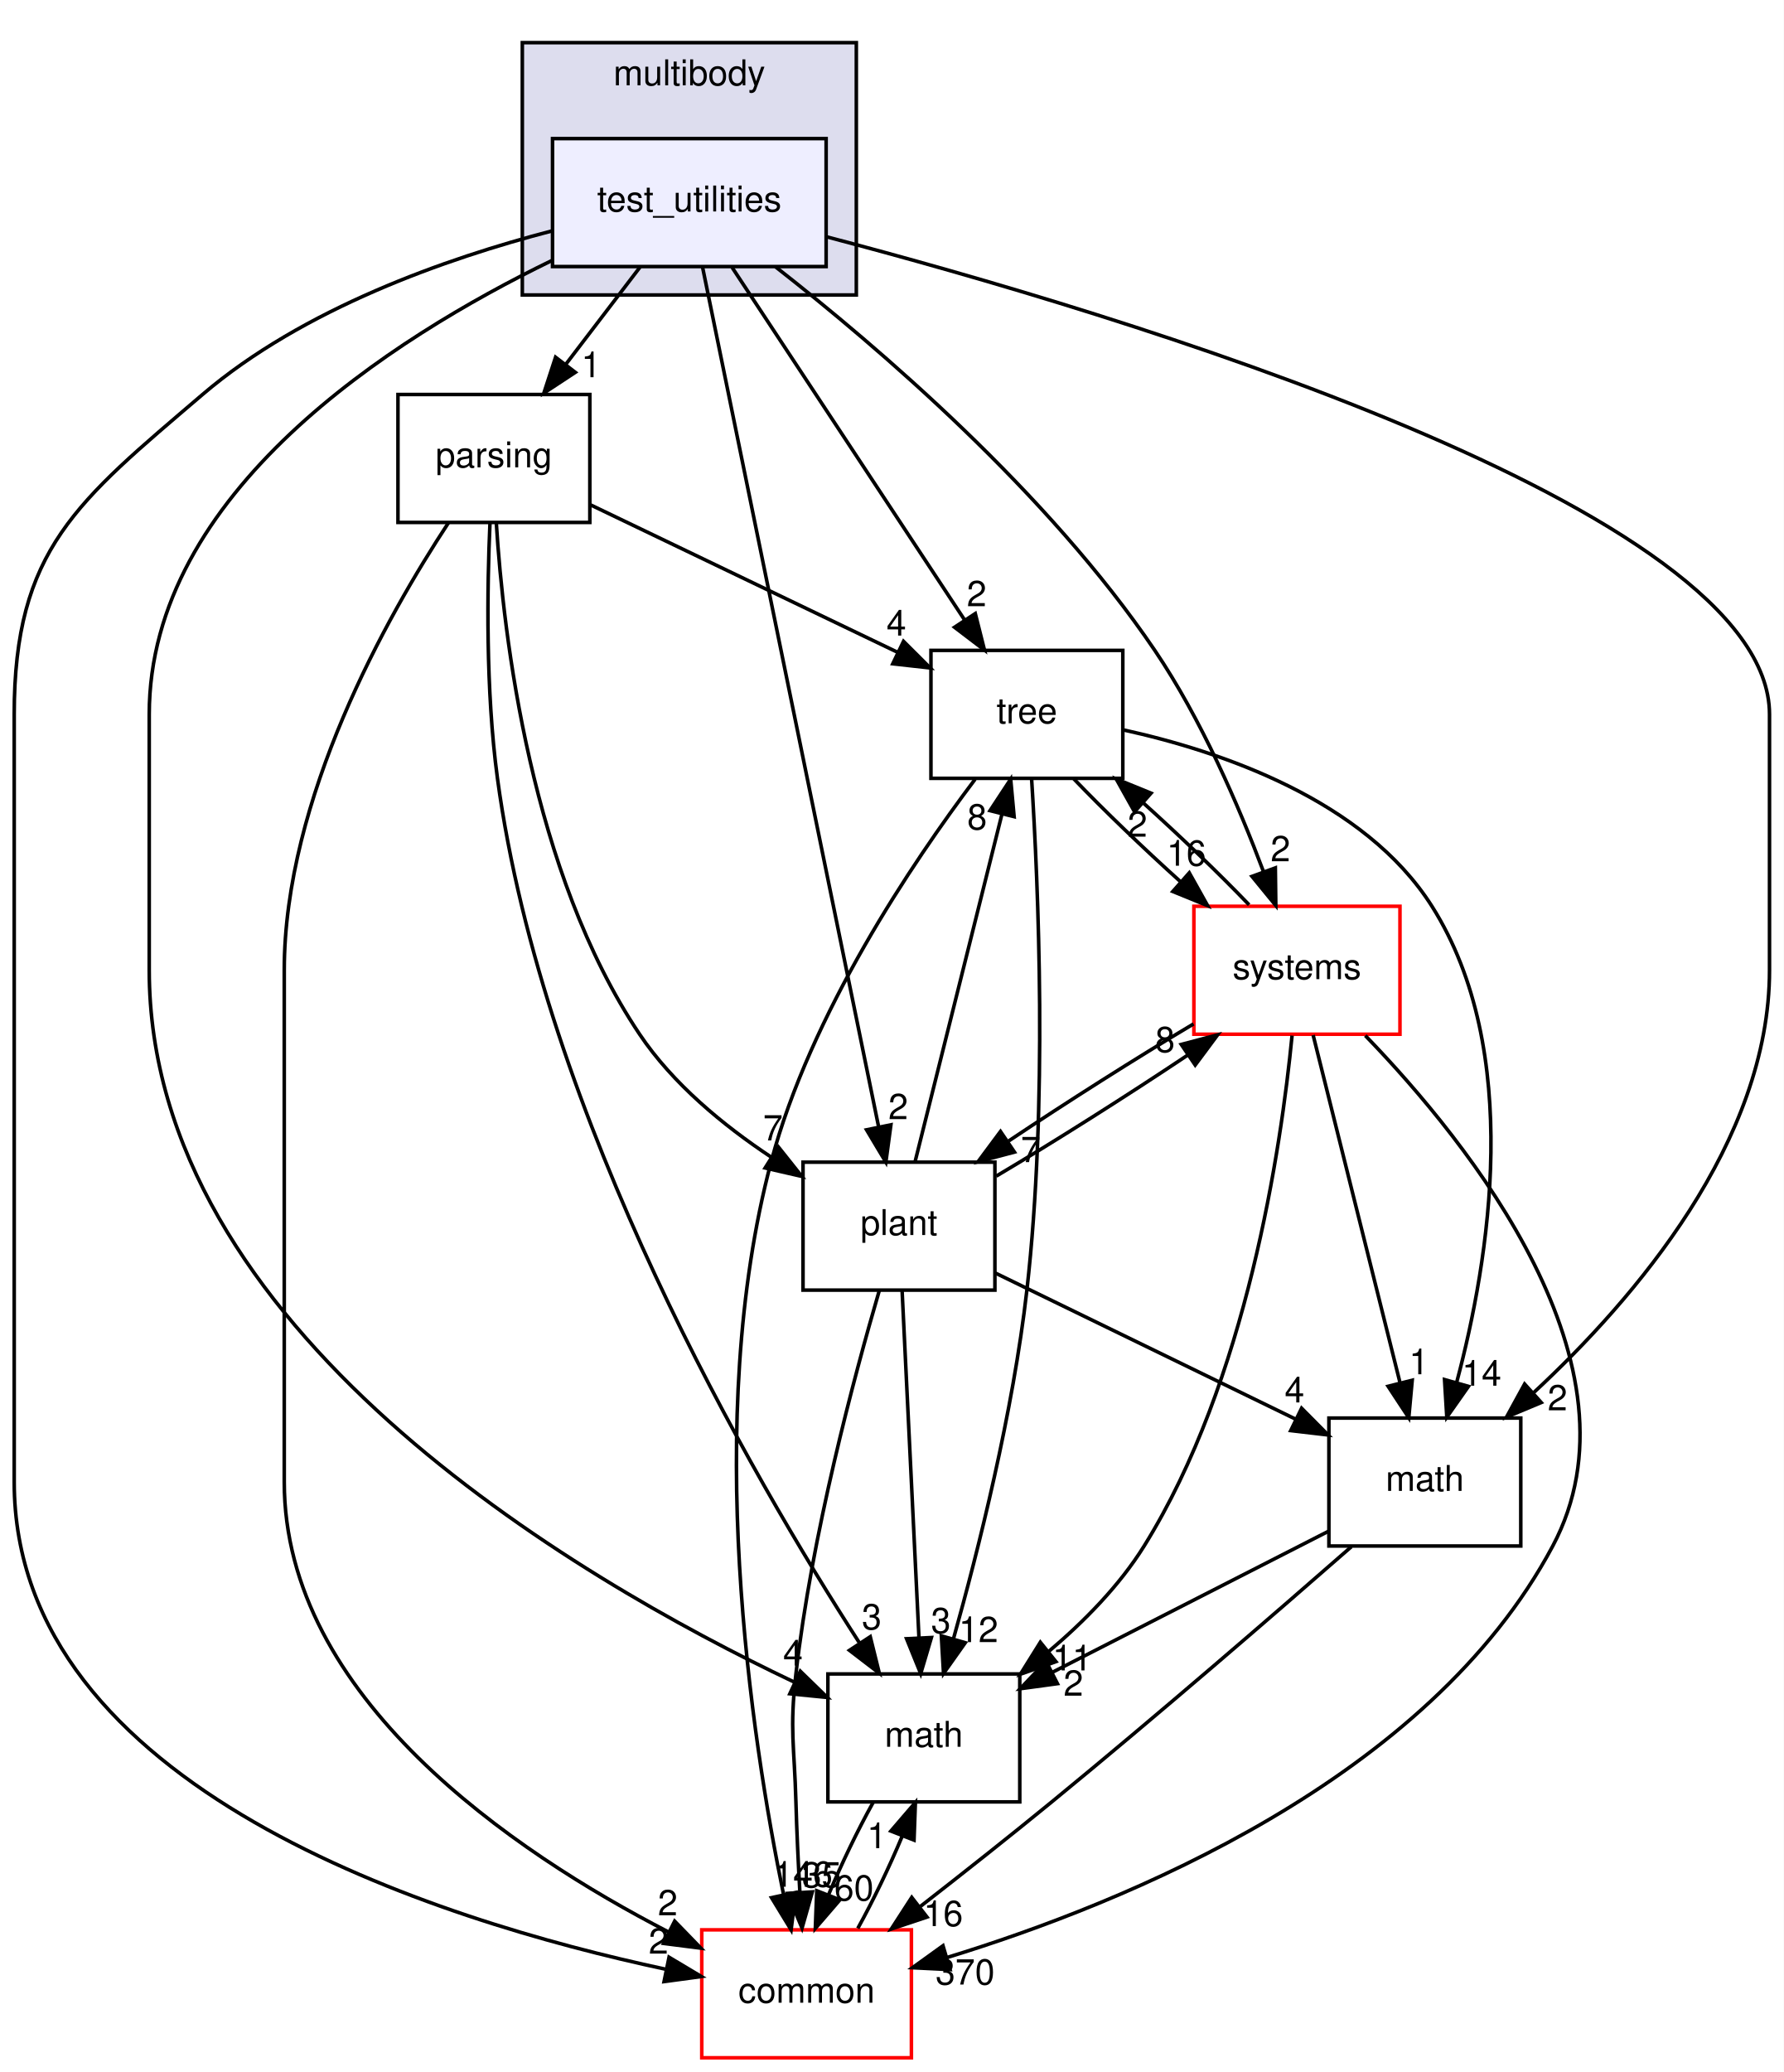
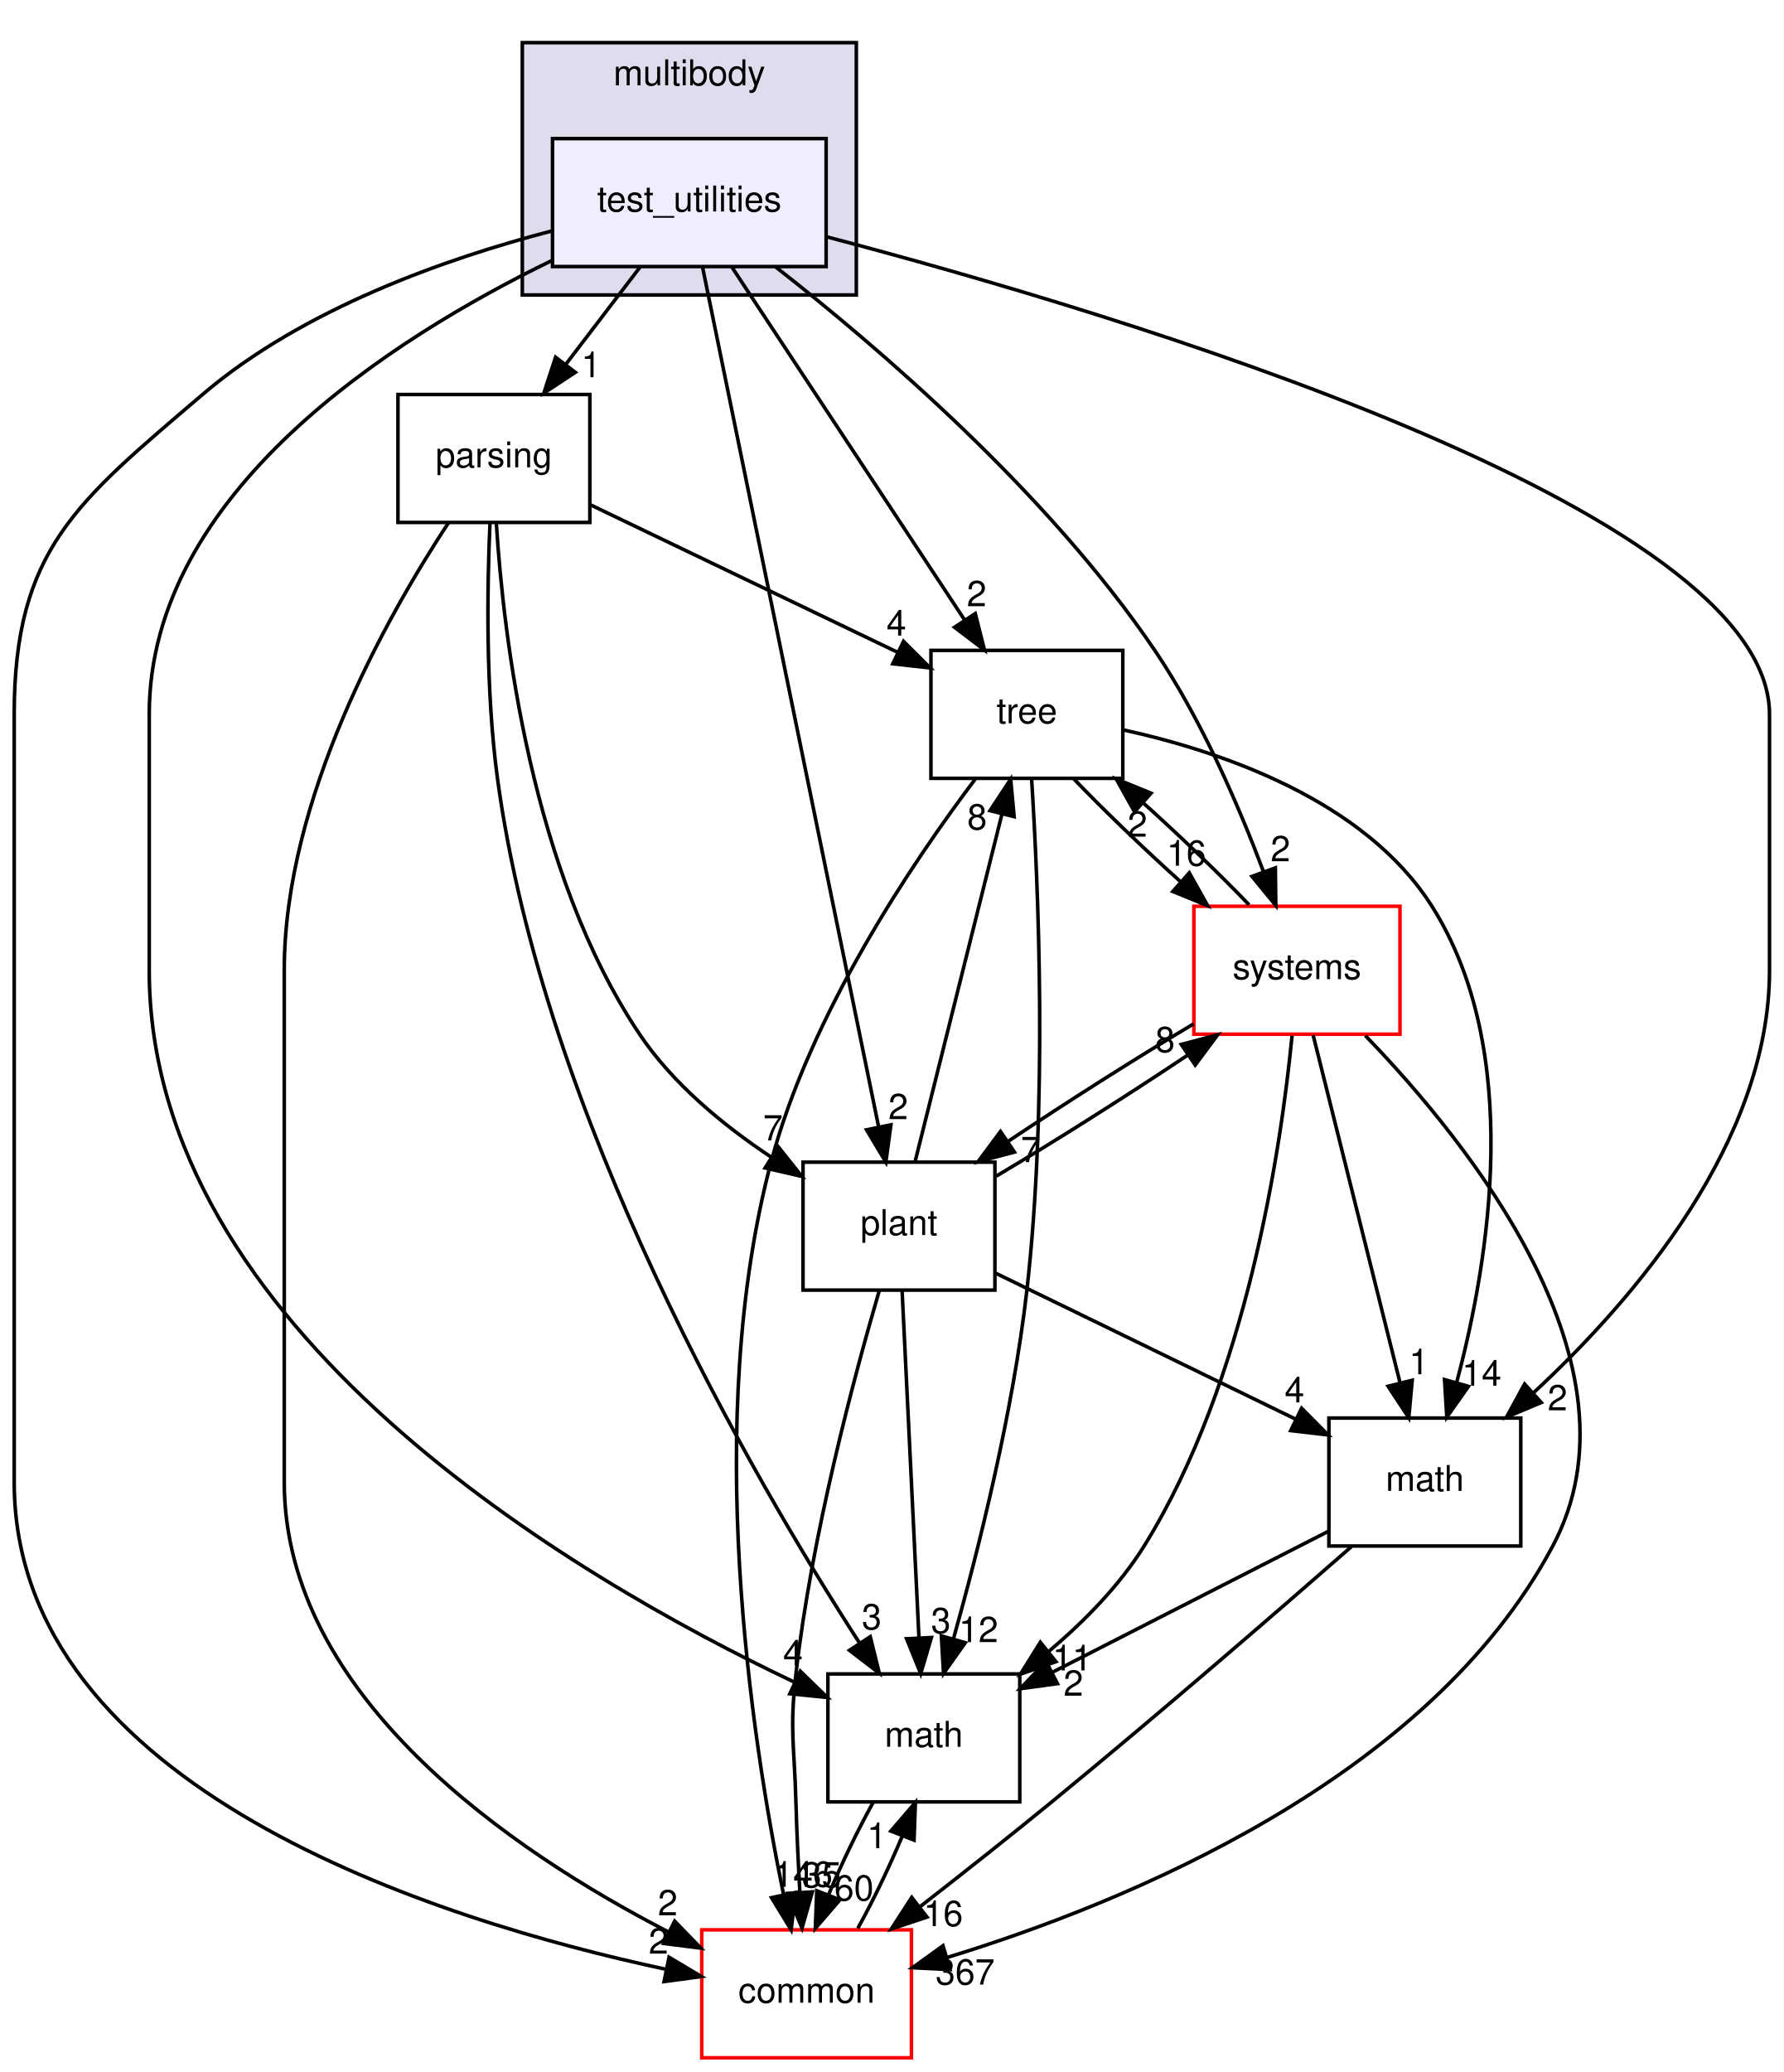
<svg xmlns="http://www.w3.org/2000/svg" xmlns:xlink="http://www.w3.org/1999/xlink" width="502pt" height="583pt" viewBox="0.00 0.00 502.00 583.00">
  <g id="graph0" class="graph" transform="scale(1 1) rotate(0) translate(4 579)">
    <polygon fill="#ffffff" stroke="transparent" points="-4,4 -4,-579 498,-579 498,4 -4,4" />
    <g id="clust1" class="cluster">
      <g id="a_clust1">
        <a xlink:href="dir_39b8b3c6654246a9c12332c930bc7d3f.html" target="_top" xlink:title="multibody">
          <polygon fill="#ddddee" stroke="#000000" points="143,-496 143,-567 237,-567 237,-496 143,-496" />
          <text text-anchor="middle" x="190" y="-555" font-family="Helvetica,sans-Serif" font-size="10.00" fill="#000000">multibody</text>
        </a>
      </g>
    </g>
    <g id="node1" class="node">
      <g id="a_node1">
        <a xlink:href="dir_4d6afa0018d27b03aafc768625d5f8d5.html" target="_top" xlink:title="test_utilities">
          <polygon fill="#eeeeff" stroke="#000000" points="228.5,-540 151.5,-540 151.5,-504 228.5,-504 228.5,-540" />
          <text text-anchor="middle" x="190" y="-519.5" font-family="Helvetica,sans-Serif" font-size="10.00" fill="#000000">test_utilities</text>
        </a>
      </g>
    </g>
    <g id="node2" class="node">
      <g id="a_node2">
        <a xlink:href="dir_e56f4370c0abfd94d0eb867c3946e12e.html" target="_top" xlink:title="parsing">
          <polygon fill="none" stroke="#000000" points="162,-468 108,-468 108,-432 162,-432 162,-468" />
          <text text-anchor="middle" x="135" y="-447.5" font-family="Helvetica,sans-Serif" font-size="10.00" fill="#000000">parsing</text>
        </a>
      </g>
    </g>
    <g id="edge1" class="edge">
      <path fill="none" stroke="#000000" d="M176.121,-503.831C169.786,-495.539 162.162,-485.557 155.207,-476.453" />
      <polygon fill="#000000" stroke="#000000" points="157.917,-474.235 149.066,-468.413 152.355,-478.485 157.917,-474.235" />
      <g id="a_edge1-headlabel">
        <a xlink:href="dir_000064_000062.html" target="_top" xlink:title="1">
          <text text-anchor="middle" x="162.356" y="-472.868" font-family="Helvetica,sans-Serif" font-size="10.00" fill="#000000">1</text>
        </a>
      </g>
    </g>
    <g id="node3" class="node">
      <g id="a_node3">
        <a xlink:href="dir_fc0178d6978c9fa2cad6ef3e048a60a7.html" target="_top" xlink:title="math">
          <polygon fill="none" stroke="#000000" points="283,-108 229,-108 229,-72 283,-72 283,-108" />
          <text text-anchor="middle" x="256" y="-87.5" font-family="Helvetica,sans-Serif" font-size="10.00" fill="#000000">math</text>
        </a>
      </g>
    </g>
    <g id="edge2" class="edge">
      <path fill="none" stroke="#000000" d="M151.251,-505.667C106.217,-483.782 38,-440.341 38,-378 38,-378 38,-378 38,-306 38,-205.106 157.287,-135.286 219.383,-105.776" />
      <polygon fill="#000000" stroke="#000000" points="221.236,-108.775 228.831,-101.387 218.287,-102.426 221.236,-108.775" />
      <g id="a_edge2-headlabel">
        <a xlink:href="dir_000064_000007.html" target="_top" xlink:title="4">
          <text text-anchor="middle" x="219.172" y="-110.364" font-family="Helvetica,sans-Serif" font-size="10.00" fill="#000000">4</text>
        </a>
      </g>
    </g>
    <g id="node4" class="node">
      <g id="a_node4">
        <a xlink:href="dir_a36da230f0956f48b11c85f7d599788f.html" target="_top" xlink:title="common">
          <polygon fill="#ffffff" stroke="#ff0000" points="252.5,-36 193.5,-36 193.5,0 252.5,0 252.5,-36" />
          <text text-anchor="middle" x="223" y="-15.5" font-family="Helvetica,sans-Serif" font-size="10.00" fill="#000000">common</text>
        </a>
      </g>
    </g>
    <g id="edge3" class="edge">
      <path fill="none" stroke="#000000" d="M151.268,-514.008C121.67,-506.303 81.282,-492.163 53,-468 17.707,-437.846 0,-424.421 0,-378 0,-378 0,-378 0,-162 0,-75.781 119.097,-38.674 183.22,-24.943" />
      <polygon fill="#000000" stroke="#000000" points="184.292,-28.297 193.387,-22.863 182.889,-21.439 184.292,-28.297" />
      <g id="a_edge3-headlabel">
        <a xlink:href="dir_000064_000006.html" target="_top" xlink:title="2">
          <text text-anchor="middle" x="181.339" y="-29.299" font-family="Helvetica,sans-Serif" font-size="10.00" fill="#000000">2</text>
        </a>
      </g>
    </g>
    <g id="node5" class="node">
      <g id="a_node5">
        <a xlink:href="dir_3f9cb8dbb3b4911cb2ecb548acd672c3.html" target="_top" xlink:title="tree">
          <polygon fill="none" stroke="#000000" points="312,-396 258,-396 258,-360 312,-360 312,-396" />
          <text text-anchor="middle" x="285" y="-375.5" font-family="Helvetica,sans-Serif" font-size="10.00" fill="#000000">tree</text>
        </a>
      </g>
    </g>
    <g id="edge4" class="edge">
      <path fill="none" stroke="#000000" d="M202.032,-503.762C218.592,-478.66 248.516,-433.302 267.539,-404.467" />
      <polygon fill="#000000" stroke="#000000" points="270.481,-406.364 273.066,-396.09 264.637,-402.509 270.481,-406.364" />
      <g id="a_edge4-headlabel">
        <a xlink:href="dir_000064_000066.html" target="_top" xlink:title="2">
          <text text-anchor="middle" x="270.871" y="-408.428" font-family="Helvetica,sans-Serif" font-size="10.00" fill="#000000">2</text>
        </a>
      </g>
    </g>
    <g id="node6" class="node">
      <g id="a_node6">
        <a xlink:href="dir_656f7d340c0f5b4ecaf881820f2aea38.html" target="_top" xlink:title="plant">
          <polygon fill="none" stroke="#000000" points="276,-252 222,-252 222,-216 276,-216 276,-252" />
          <text text-anchor="middle" x="249" y="-231.5" font-family="Helvetica,sans-Serif" font-size="10.00" fill="#000000">plant</text>
        </a>
      </g>
    </g>
    <g id="edge5" class="edge">
      <path fill="none" stroke="#000000" d="M193.691,-503.984C203.666,-455.294 231.219,-320.796 243.252,-262.057" />
      <polygon fill="#000000" stroke="#000000" points="246.732,-262.508 245.311,-252.009 239.875,-261.103 246.732,-262.508" />
      <g id="a_edge5-headlabel">
        <a xlink:href="dir_000064_000063.html" target="_top" xlink:title="2">
          <text text-anchor="middle" x="248.793" y="-264.099" font-family="Helvetica,sans-Serif" font-size="10.00" fill="#000000">2</text>
        </a>
      </g>
    </g>
    <g id="node7" class="node">
      <g id="a_node7">
        <a xlink:href="dir_b7a0e33b407baa23d8a077e33033c988.html" target="_top" xlink:title="systems">
          <polygon fill="#ffffff" stroke="#ff0000" points="390,-324 332,-324 332,-288 390,-288 390,-324" />
          <text text-anchor="middle" x="361" y="-303.5" font-family="Helvetica,sans-Serif" font-size="10.00" fill="#000000">systems</text>
        </a>
      </g>
    </g>
    <g id="edge6" class="edge">
      <path fill="none" stroke="#000000" d="M214.242,-503.938C243.036,-481.417 290.942,-440.433 321,-396 334.096,-376.642 344.61,-352.298 351.567,-333.811" />
      <polygon fill="#000000" stroke="#000000" points="354.929,-334.806 355.059,-324.212 348.351,-332.413 354.929,-334.806" />
      <g id="a_edge6-headlabel">
        <a xlink:href="dir_000064_000073.html" target="_top" xlink:title="2">
          <text text-anchor="middle" x="356.368" y="-336.655" font-family="Helvetica,sans-Serif" font-size="10.00" fill="#000000">2</text>
        </a>
      </g>
    </g>
    <g id="node8" class="node">
      <g id="a_node8">
        <a xlink:href="dir_7d55c3d5b8b0444a3d9934d2594c5211.html" target="_top" xlink:title="math">
          <polygon fill="none" stroke="#000000" points="424,-180 370,-180 370,-144 424,-144 424,-180" />
          <text text-anchor="middle" x="397" y="-159.5" font-family="Helvetica,sans-Serif" font-size="10.00" fill="#000000">math</text>
        </a>
      </g>
    </g>
    <g id="edge7" class="edge">
      <path fill="none" stroke="#000000" d="M228.502,-512.404C310.304,-490.89 494,-436.107 494,-378 494,-378 494,-378 494,-306 494,-257.783 456.128,-213.6 427.712,-187.235" />
      <polygon fill="#000000" stroke="#000000" points="429.762,-184.371 419.988,-180.283 425.079,-189.574 429.762,-184.371" />
      <g id="a_edge7-headlabel">
        <a xlink:href="dir_000064_000060.html" target="_top" xlink:title="2">
          <text text-anchor="middle" x="434.333" y="-182.166" font-family="Helvetica,sans-Serif" font-size="10.00" fill="#000000">2</text>
        </a>
      </g>
    </g>
    <g id="edge8" class="edge">
      <path fill="none" stroke="#000000" d="M133.901,-431.976C133.094,-413.738 132.646,-384.776 136,-360 148.935,-264.451 207.57,-163.652 237.821,-116.826" />
      <polygon fill="#000000" stroke="#000000" points="240.921,-118.481 243.471,-108.198 235.064,-114.646 240.921,-118.481" />
      <g id="a_edge8-headlabel">
        <a xlink:href="dir_000062_000007.html" target="_top" xlink:title="3">
          <text text-anchor="middle" x="241.327" y="-120.543" font-family="Helvetica,sans-Serif" font-size="10.00" fill="#000000">3</text>
        </a>
      </g>
    </g>
    <g id="edge9" class="edge">
      <path fill="none" stroke="#000000" d="M122.198,-431.88C104.846,-405.494 76,-354.361 76,-306 76,-306 76,-306 76,-162 76,-101.424 140.488,-57.92 184.038,-35.447" />
      <polygon fill="#000000" stroke="#000000" points="185.872,-38.443 193.252,-30.842 182.743,-32.182 185.872,-38.443" />
      <g id="a_edge9-headlabel">
        <a xlink:href="dir_000062_000006.html" target="_top" xlink:title="2">
          <text text-anchor="middle" x="183.926" y="-40.09" font-family="Helvetica,sans-Serif" font-size="10.00" fill="#000000">2</text>
        </a>
      </g>
    </g>
    <g id="edge10" class="edge">
      <path fill="none" stroke="#000000" d="M162.164,-436.961C186.406,-425.325 222.093,-408.196 248.762,-395.394" />
      <polygon fill="#000000" stroke="#000000" points="250.285,-398.546 257.785,-391.063 247.255,-392.235 250.285,-398.546" />
      <g id="a_edge10-headlabel">
        <a xlink:href="dir_000062_000066.html" target="_top" xlink:title="4">
          <text text-anchor="middle" x="248.273" y="-400.161" font-family="Helvetica,sans-Serif" font-size="10.00" fill="#000000">4</text>
        </a>
      </g>
    </g>
    <g id="edge11" class="edge">
      <path fill="none" stroke="#000000" d="M135.678,-431.876C137.663,-400.134 145.453,-333.535 176,-288 185.365,-274.039 199.596,-262.339 213.013,-253.439" />
      <polygon fill="#000000" stroke="#000000" points="215.055,-256.289 221.653,-247.999 211.325,-250.365 215.055,-256.289" />
      <g id="a_edge11-headlabel">
        <a xlink:href="dir_000062_000063.html" target="_top" xlink:title="7">
          <text text-anchor="middle" x="213.526" y="-258.107" font-family="Helvetica,sans-Serif" font-size="10.00" fill="#000000">7</text>
        </a>
      </g>
    </g>
    <g id="edge12" class="edge">
      <path fill="none" stroke="#000000" d="M241.72,-71.831C237.346,-63.962 232.829,-54.571 229.172,-45.853" />
      <polygon fill="#000000" stroke="#000000" points="232.378,-44.441 225.463,-36.413 225.863,-47.001 232.378,-44.441" />
      <g id="a_edge12-headlabel">
        <a xlink:href="dir_000007_000006.html" target="_top" xlink:title="60">
          <text text-anchor="middle" x="236.335" y="-44.248" font-family="Helvetica,sans-Serif" font-size="10.00" fill="#000000">60</text>
        </a>
      </g>
    </g>
    <g id="edge13" class="edge">
      <path fill="none" stroke="#000000" d="M237.415,-36.413C241.792,-44.314 246.303,-53.713 249.941,-62.417" />
      <polygon fill="#000000" stroke="#000000" points="246.722,-63.794 253.625,-71.831 253.24,-61.243 246.722,-63.794" />
      <g id="a_edge13-headlabel">
        <a xlink:href="dir_000006_000007.html" target="_top" xlink:title="1">
          <text text-anchor="middle" x="242.768" y="-58.982" font-family="Helvetica,sans-Serif" font-size="10.00" fill="#000000">1</text>
        </a>
      </g>
    </g>
    <g id="edge14" class="edge">
      <path fill="none" stroke="#000000" d="M286.324,-359.946C288.229,-329.944 290.904,-267.978 285,-216 281.103,-181.695 271.421,-143.129 264.311,-117.805" />
      <polygon fill="#000000" stroke="#000000" points="267.66,-116.787 261.541,-108.138 260.931,-118.715 267.66,-116.787" />
      <g id="a_edge14-headlabel">
        <a xlink:href="dir_000066_000007.html" target="_top" xlink:title="12">
          <text text-anchor="middle" x="271.38" y="-116.96" font-family="Helvetica,sans-Serif" font-size="10.00" fill="#000000">12</text>
        </a>
      </g>
    </g>
    <g id="edge15" class="edge">
      <path fill="none" stroke="#000000" d="M270.424,-359.733C252.801,-336.364 224.123,-293.883 213,-252 193.773,-179.598 207.398,-90.216 216.549,-45.791" />
      <polygon fill="#000000" stroke="#000000" points="219.973,-46.516 218.645,-36.005 213.128,-45.05 219.973,-46.516" />
      <g id="a_edge15-headlabel">
        <a xlink:href="dir_000066_000006.html" target="_top" xlink:title="146">
          <text text-anchor="middle" x="221.997" y="-48.125" font-family="Helvetica,sans-Serif" font-size="10.00" fill="#000000">146</text>
        </a>
      </g>
    </g>
    <g id="edge16" class="edge">
      <path fill="none" stroke="#000000" d="M298.226,-359.831C306.64,-351.048 317.744,-340.371 328.317,-330.849" />
      <polygon fill="#000000" stroke="#000000" points="330.705,-333.41 335.876,-324.163 326.067,-328.166 330.705,-333.41" />
      <g id="a_edge16-headlabel">
        <a xlink:href="dir_000066_000073.html" target="_top" xlink:title="16">
          <text text-anchor="middle" x="329.893" y="-335.418" font-family="Helvetica,sans-Serif" font-size="10.00" fill="#000000">16</text>
        </a>
      </g>
    </g>
    <g id="edge17" class="edge">
      <path fill="none" stroke="#000000" d="M312.149,-373.631C339.416,-367.64 380.028,-353.979 399,-324 424.762,-283.29 415.156,-224.536 405.976,-190.107" />
      <polygon fill="#000000" stroke="#000000" points="409.277,-188.916 403.181,-180.25 402.542,-190.826 409.277,-188.916" />
      <g id="a_edge17-headlabel">
        <a xlink:href="dir_000066_000060.html" target="_top" xlink:title="14">
          <text text-anchor="middle" x="412.989" y="-189.099" font-family="Helvetica,sans-Serif" font-size="10.00" fill="#000000">14</text>
        </a>
      </g>
    </g>
    <g id="edge18" class="edge">
      <path fill="none" stroke="#000000" d="M249.887,-215.762C251.081,-191.201 253.217,-147.247 254.622,-118.354" />
      <polygon fill="#000000" stroke="#000000" points="258.131,-118.248 255.121,-108.09 251.139,-117.908 258.131,-118.248" />
      <g id="a_edge18-headlabel">
        <a xlink:href="dir_000063_000007.html" target="_top" xlink:title="3">
          <text text-anchor="middle" x="260.792" y="-119.476" font-family="Helvetica,sans-Serif" font-size="10.00" fill="#000000">3</text>
        </a>
      </g>
    </g>
    <g id="edge19" class="edge">
      <path fill="none" stroke="#000000" d="M243.459,-215.862C236.357,-191.579 224.434,-147.031 220,-108 218.194,-92.102 219.556,-87.994 220,-72 220.228,-63.777 220.652,-54.858 221.11,-46.682" />
      <polygon fill="#000000" stroke="#000000" points="224.616,-46.675 221.719,-36.484 217.629,-46.257 224.616,-46.675" />
      <g id="a_edge19-headlabel">
        <a xlink:href="dir_000063_000006.html" target="_top" xlink:title="35">
          <text text-anchor="middle" x="227.237" y="-47.932" font-family="Helvetica,sans-Serif" font-size="10.00" fill="#000000">35</text>
        </a>
      </g>
    </g>
    <g id="edge20" class="edge">
      <path fill="none" stroke="#000000" d="M253.522,-252.09C259.67,-276.68 270.726,-320.905 277.963,-349.853" />
      <polygon fill="#000000" stroke="#000000" points="274.62,-350.91 280.441,-359.762 281.411,-349.212 274.62,-350.91" />
      <g id="a_edge20-headlabel">
        <a xlink:href="dir_000063_000066.html" target="_top" xlink:title="8">
          <text text-anchor="middle" x="270.993" y="-345.611" font-family="Helvetica,sans-Serif" font-size="10.00" fill="#000000">8</text>
        </a>
      </g>
    </g>
    <g id="edge21" class="edge">
      <path fill="none" stroke="#000000" d="M276.378,-248.075C292.716,-257.749 313.376,-270.835 330.253,-282.121" />
      <polygon fill="#000000" stroke="#000000" points="328.447,-285.125 338.69,-287.831 332.37,-279.328 328.447,-285.125" />
      <g id="a_edge21-headlabel">
        <a xlink:href="dir_000063_000073.html" target="_top" xlink:title="8">
          <text text-anchor="middle" x="323.878" y="-282.962" font-family="Helvetica,sans-Serif" font-size="10.00" fill="#000000">8</text>
        </a>
      </g>
    </g>
    <g id="edge22" class="edge">
      <path fill="none" stroke="#000000" d="M276.146,-220.794C299.854,-209.26 334.464,-192.423 360.576,-179.72" />
      <polygon fill="#000000" stroke="#000000" points="362.315,-182.766 369.776,-175.244 359.253,-176.471 362.315,-182.766" />
      <g id="a_edge22-headlabel">
        <a xlink:href="dir_000063_000060.html" target="_top" xlink:title="4">
          <text text-anchor="middle" x="360.325" y="-184.392" font-family="Helvetica,sans-Serif" font-size="10.00" fill="#000000">4</text>
        </a>
      </g>
    </g>
    <g id="edge23" class="edge">
      <path fill="none" stroke="#000000" d="M359.63,-287.612C356.55,-256.039 346.913,-190.441 318,-144 311.035,-132.813 301.031,-122.672 291.084,-114.277" />
      <polygon fill="#000000" stroke="#000000" points="293.169,-111.462 283.18,-107.933 288.788,-116.921 293.169,-111.462" />
      <g id="a_edge23-headlabel">
        <a xlink:href="dir_000073_000007.html" target="_top" xlink:title="11">
          <text text-anchor="middle" x="297.75" y="-108.998" font-family="Helvetica,sans-Serif" font-size="10.00" fill="#000000">11</text>
        </a>
      </g>
    </g>
    <g id="edge24" class="edge">
      <path fill="none" stroke="#000000" d="M380.24,-287.621C409.705,-257.153 459.904,-194.531 433,-144 398.064,-78.382 312.891,-43.621 262.4,-28.176" />
      <polygon fill="#000000" stroke="#000000" points="263.371,-24.814 252.79,-25.341 261.391,-31.528 263.371,-24.814" />
      <g id="a_edge24-headlabel">
-         <a xlink:href="dir_000073_000006.html" target="_top" xlink:title="370">
-           <text text-anchor="middle" x="267.622" y="-20.607" font-family="Helvetica,sans-Serif" font-size="10.00" fill="#000000">370</text>
+         <a xlink:href="dir_000073_000006.html" target="_top" xlink:title="367">
+           <text text-anchor="middle" x="267.622" y="-20.607" font-family="Helvetica,sans-Serif" font-size="10.00" fill="#000000">367</text>
        </a>
      </g>
    </g>
    <g id="edge25" class="edge">
      <path fill="none" stroke="#000000" d="M347.54,-324.413C339.14,-333.164 328.122,-343.752 317.631,-353.198" />
      <polygon fill="#000000" stroke="#000000" points="315.303,-350.585 310.13,-359.831 319.94,-355.828 315.303,-350.585" />
      <g id="a_edge25-headlabel">
        <a xlink:href="dir_000073_000066.html" target="_top" xlink:title="2">
          <text text-anchor="middle" x="316.114" y="-343.577" font-family="Helvetica,sans-Serif" font-size="10.00" fill="#000000">2</text>
        </a>
      </g>
    </g>
    <g id="edge26" class="edge">
      <path fill="none" stroke="#000000" d="M331.907,-290.906C315.902,-281.373 296.153,-268.847 279.889,-257.974" />
      <polygon fill="#000000" stroke="#000000" points="281.502,-254.839 271.258,-252.133 277.578,-260.636 281.502,-254.839" />
      <g id="a_edge26-headlabel">
        <a xlink:href="dir_000073_000063.html" target="_top" xlink:title="7">
          <text text-anchor="middle" x="286.07" y="-252.002" font-family="Helvetica,sans-Serif" font-size="10.00" fill="#000000">7</text>
        </a>
      </g>
    </g>
    <g id="edge27" class="edge">
      <path fill="none" stroke="#000000" d="M365.559,-287.762C371.727,-263.093 382.785,-218.86 390.007,-189.973" />
      <polygon fill="#000000" stroke="#000000" points="393.448,-190.64 392.478,-180.09 386.657,-188.942 393.448,-190.64" />
      <g id="a_edge27-headlabel">
        <a xlink:href="dir_000073_000060.html" target="_top" xlink:title="1">
          <text text-anchor="middle" x="395.33" y="-192.316" font-family="Helvetica,sans-Serif" font-size="10.00" fill="#000000">1</text>
        </a>
      </g>
    </g>
    <g id="edge28" class="edge">
      <path fill="none" stroke="#000000" d="M369.814,-148.118C347.772,-136.862 316.507,-120.897 292.322,-108.547" />
      <polygon fill="#000000" stroke="#000000" points="293.601,-105.27 283.103,-103.84 290.417,-111.505 293.601,-105.27" />
      <g id="a_edge28-headlabel">
        <a xlink:href="dir_000060_000007.html" target="_top" xlink:title="2">
          <text text-anchor="middle" x="298.093" y="-101.876" font-family="Helvetica,sans-Serif" font-size="10.00" fill="#000000">2</text>
        </a>
      </g>
    </g>
    <g id="edge29" class="edge">
      <path fill="none" stroke="#000000" d="M376.314,-143.793C355.303,-125.414 321.717,-96.344 292,-72 280.069,-62.226 266.765,-51.724 255.048,-42.603" />
      <polygon fill="#000000" stroke="#000000" points="256.885,-39.599 246.838,-36.236 252.595,-45.131 256.885,-39.599" />
      <g id="a_edge29-headlabel">
        <a xlink:href="dir_000060_000006.html" target="_top" xlink:title="16">
          <text text-anchor="middle" x="261.466" y="-37.058" font-family="Helvetica,sans-Serif" font-size="10.00" fill="#000000">16</text>
        </a>
      </g>
    </g>
  </g>
</svg>
